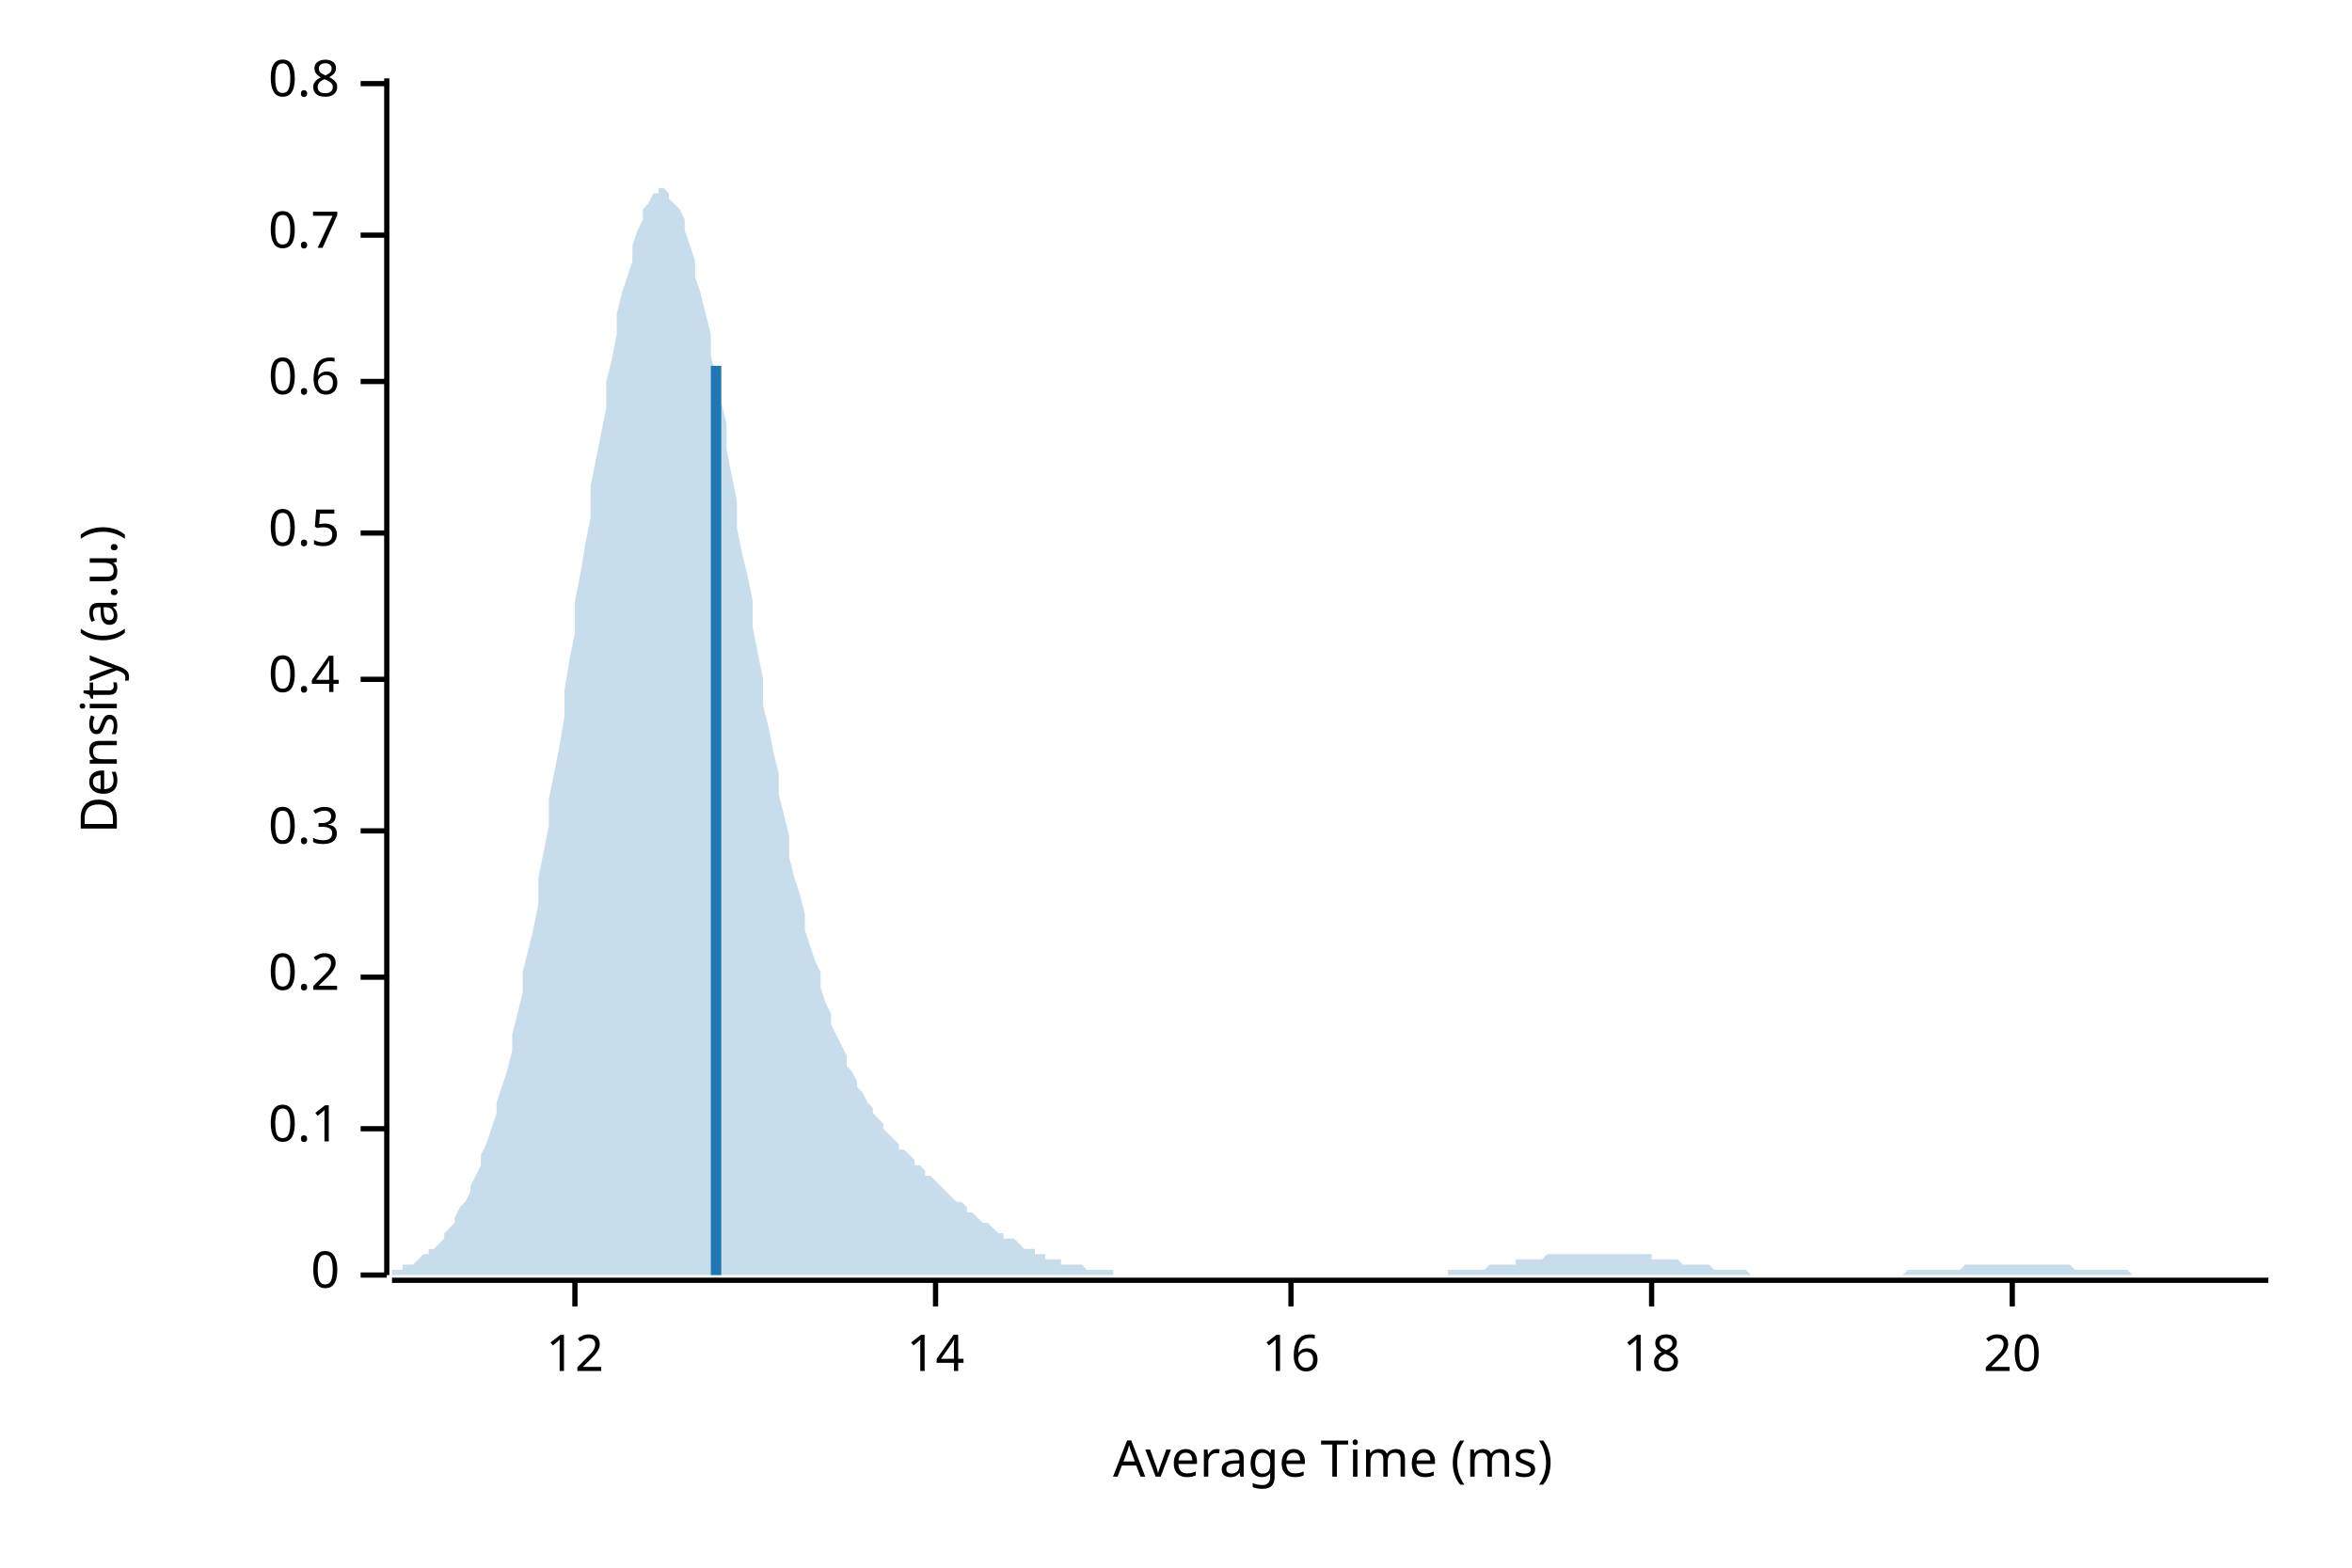
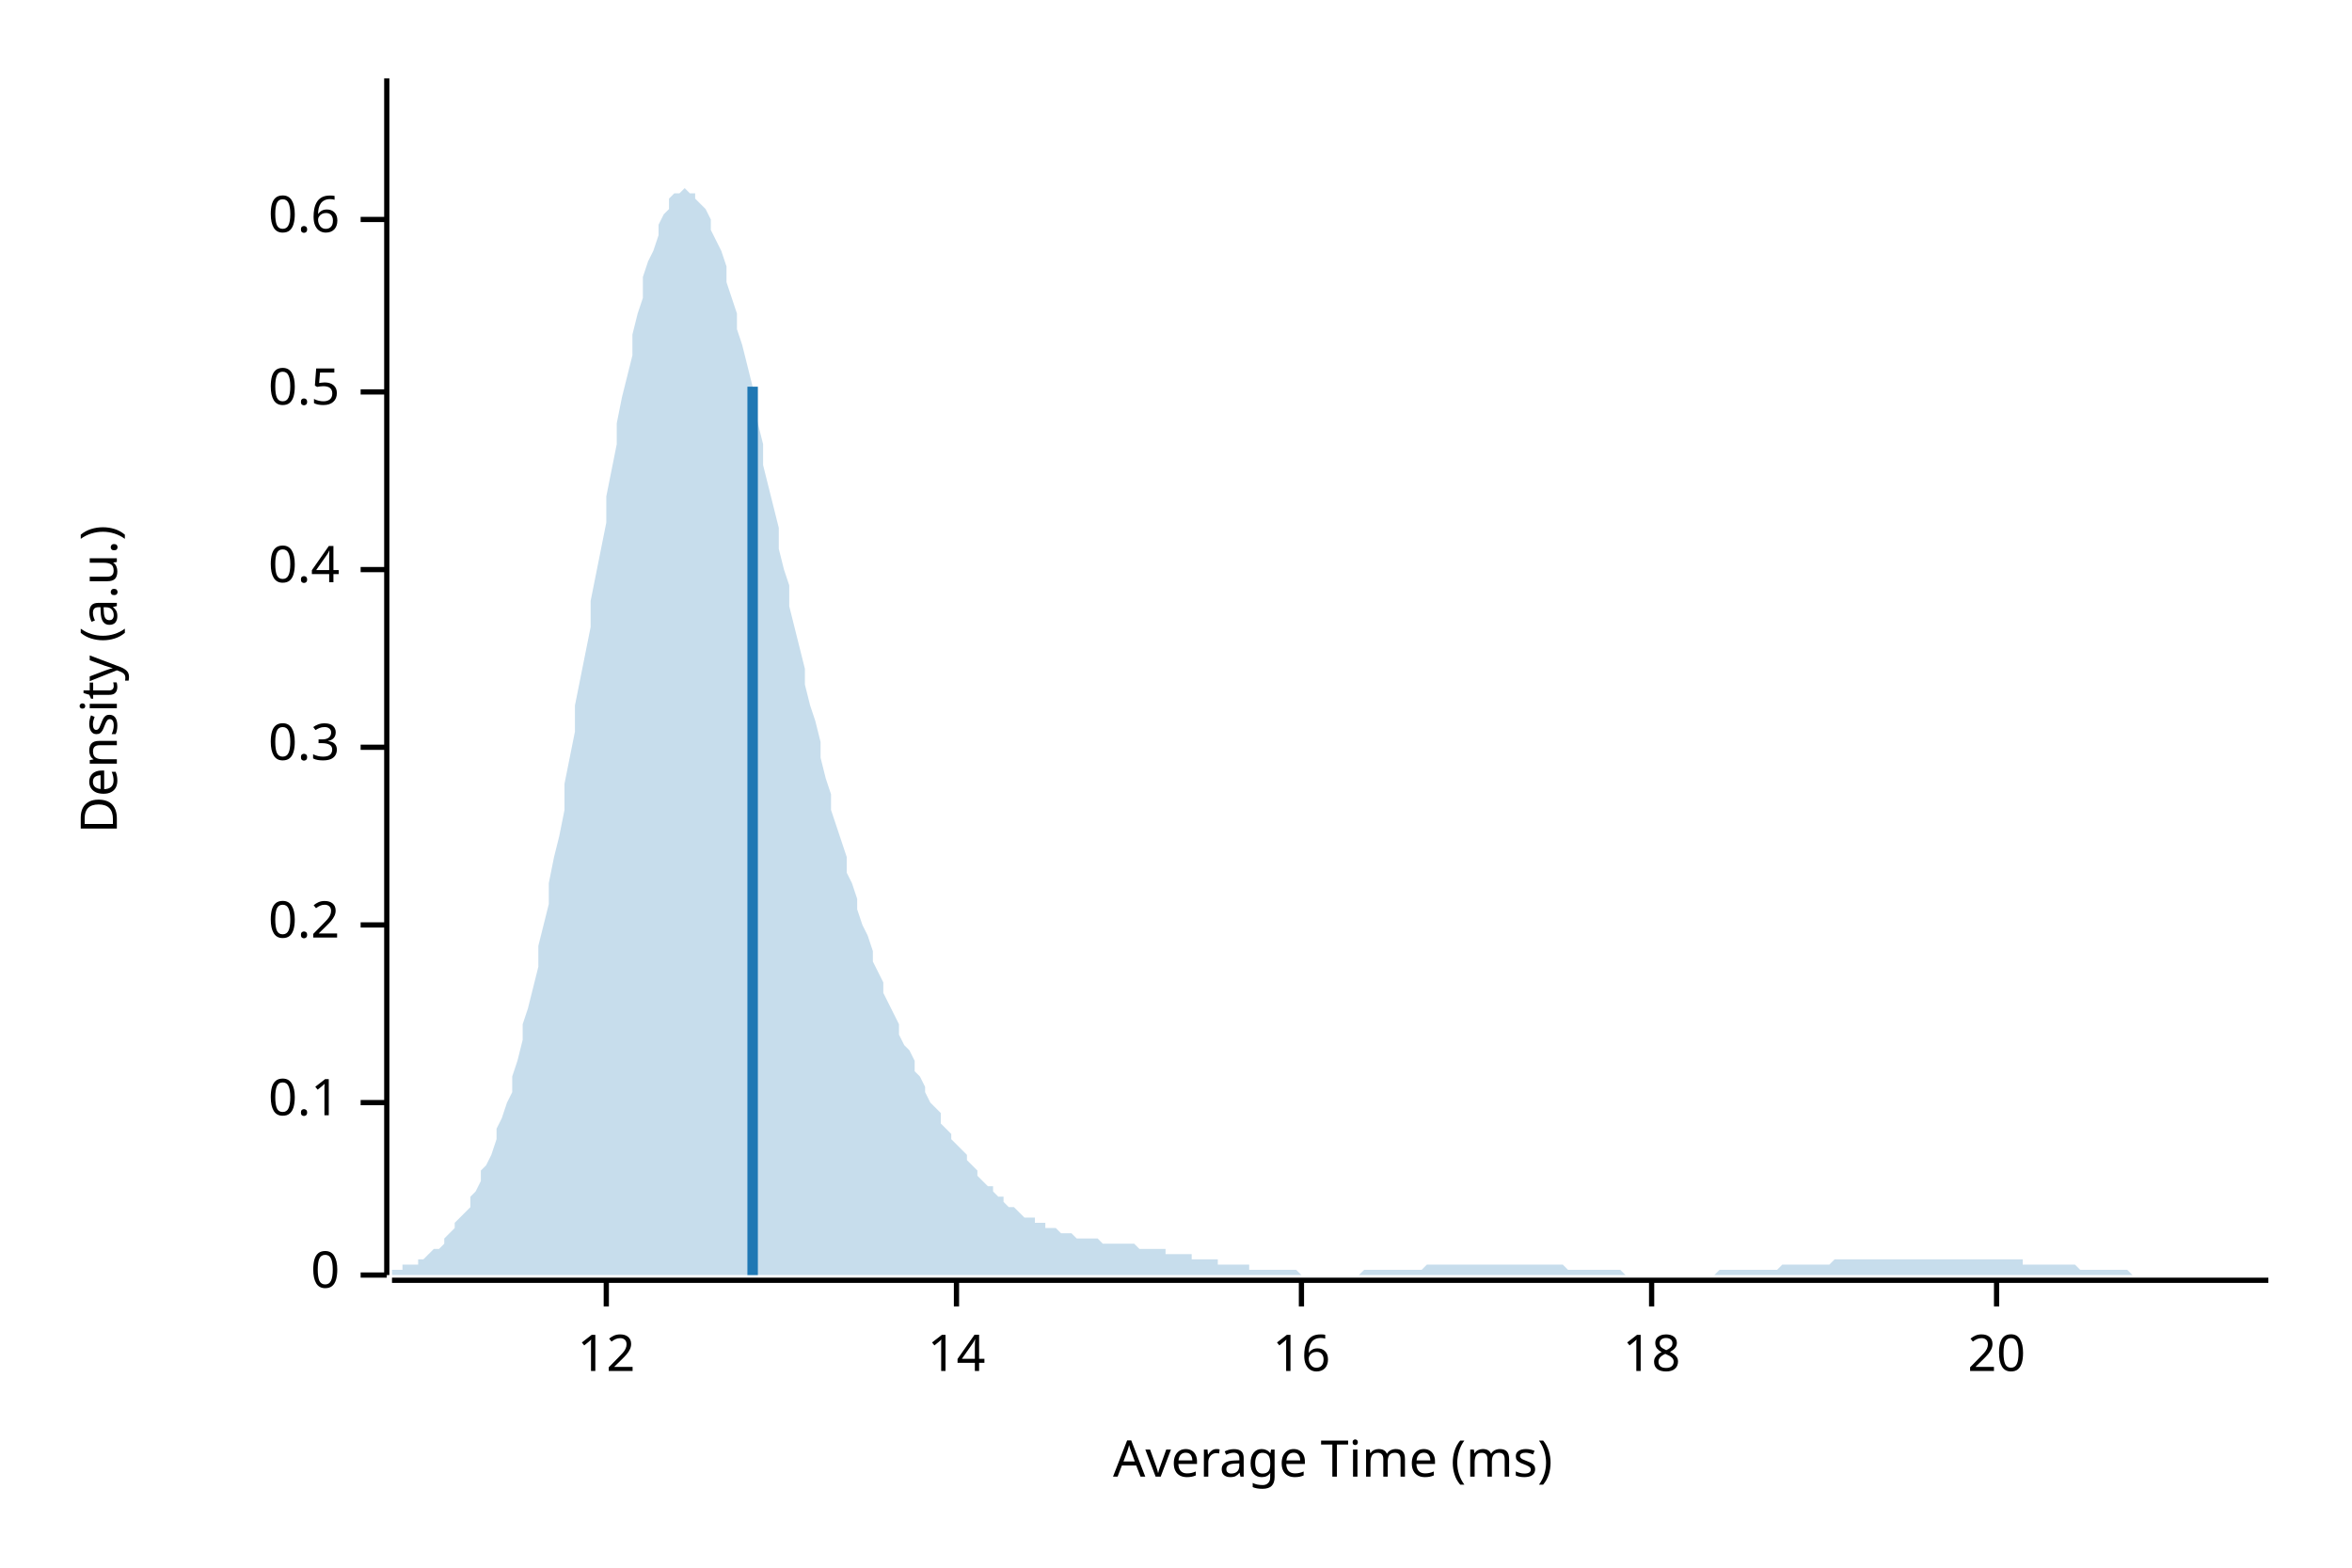
<svg xmlns="http://www.w3.org/2000/svg" width="450" height="300" viewBox="0 0 450 300">
  <text x="15" y="130" dy="0.76em" text-anchor="middle" font-family="sans-serif" font-size="9.677" opacity="1" fill="#000000" transform="rotate(270, 15, 130)">
Density (a.u.)
</text>
  <text x="255" y="285" dy="-0.5ex" text-anchor="middle" font-family="sans-serif" font-size="9.677" opacity="1" fill="#000000">
Average Time (ms)
</text>
  <polyline fill="none" opacity="1" stroke="#000000" stroke-width="1" points="74,15 74,244 " />
  <text x="65" y="244" dy="0.5ex" text-anchor="end" font-family="sans-serif" font-size="9.677" opacity="1" fill="#000000">
0
</text>
  <polyline fill="none" opacity="1" stroke="#000000" stroke-width="1" points="69,244 74,244 " />
-   <text x="65" y="216" dy="0.5ex" text-anchor="end" font-family="sans-serif" font-size="9.677" opacity="1" fill="#000000">
+   <text x="65" y="211" dy="0.5ex" text-anchor="end" font-family="sans-serif" font-size="9.677" opacity="1" fill="#000000">
0.1
</text>
-   <polyline fill="none" opacity="1" stroke="#000000" stroke-width="1" points="69,216 74,216 " />
-   <text x="65" y="187" dy="0.5ex" text-anchor="end" font-family="sans-serif" font-size="9.677" opacity="1" fill="#000000">
+   <polyline fill="none" opacity="1" stroke="#000000" stroke-width="1" points="69,211 74,211 " />
+   <text x="65" y="177" dy="0.5ex" text-anchor="end" font-family="sans-serif" font-size="9.677" opacity="1" fill="#000000">
0.2
</text>
-   <polyline fill="none" opacity="1" stroke="#000000" stroke-width="1" points="69,187 74,187 " />
-   <text x="65" y="159" dy="0.5ex" text-anchor="end" font-family="sans-serif" font-size="9.677" opacity="1" fill="#000000">
+   <polyline fill="none" opacity="1" stroke="#000000" stroke-width="1" points="69,177 74,177 " />
+   <text x="65" y="143" dy="0.5ex" text-anchor="end" font-family="sans-serif" font-size="9.677" opacity="1" fill="#000000">
0.3
</text>
-   <polyline fill="none" opacity="1" stroke="#000000" stroke-width="1" points="69,159 74,159 " />
-   <text x="65" y="130" dy="0.5ex" text-anchor="end" font-family="sans-serif" font-size="9.677" opacity="1" fill="#000000">
+   <polyline fill="none" opacity="1" stroke="#000000" stroke-width="1" points="69,143 74,143 " />
+   <text x="65" y="109" dy="0.5ex" text-anchor="end" font-family="sans-serif" font-size="9.677" opacity="1" fill="#000000">
0.4
</text>
-   <polyline fill="none" opacity="1" stroke="#000000" stroke-width="1" points="69,130 74,130 " />
-   <text x="65" y="102" dy="0.5ex" text-anchor="end" font-family="sans-serif" font-size="9.677" opacity="1" fill="#000000">
+   <polyline fill="none" opacity="1" stroke="#000000" stroke-width="1" points="69,109 74,109 " />
+   <text x="65" y="75" dy="0.5ex" text-anchor="end" font-family="sans-serif" font-size="9.677" opacity="1" fill="#000000">
0.5
</text>
-   <polyline fill="none" opacity="1" stroke="#000000" stroke-width="1" points="69,102 74,102 " />
-   <text x="65" y="73" dy="0.5ex" text-anchor="end" font-family="sans-serif" font-size="9.677" opacity="1" fill="#000000">
+   <polyline fill="none" opacity="1" stroke="#000000" stroke-width="1" points="69,75 74,75 " />
+   <text x="65" y="42" dy="0.5ex" text-anchor="end" font-family="sans-serif" font-size="9.677" opacity="1" fill="#000000">
0.6
</text>
-   <polyline fill="none" opacity="1" stroke="#000000" stroke-width="1" points="69,73 74,73 " />
-   <text x="65" y="45" dy="0.5ex" text-anchor="end" font-family="sans-serif" font-size="9.677" opacity="1" fill="#000000">
- 0.7
- </text>
-   <polyline fill="none" opacity="1" stroke="#000000" stroke-width="1" points="69,45 74,45 " />
-   <text x="65" y="16" dy="0.5ex" text-anchor="end" font-family="sans-serif" font-size="9.677" opacity="1" fill="#000000">
- 0.8
- </text>
-   <polyline fill="none" opacity="1" stroke="#000000" stroke-width="1" points="69,16 74,16 " />
+   <polyline fill="none" opacity="1" stroke="#000000" stroke-width="1" points="69,42 74,42 " />
  <polyline fill="none" opacity="1" stroke="#000000" stroke-width="1" points="75,245 434,245 " />
-   <text x="110" y="255" dy="0.76em" text-anchor="middle" font-family="sans-serif" font-size="9.677" opacity="1" fill="#000000">
+   <text x="116" y="255" dy="0.76em" text-anchor="middle" font-family="sans-serif" font-size="9.677" opacity="1" fill="#000000">
12
</text>
-   <polyline fill="none" opacity="1" stroke="#000000" stroke-width="1" points="110,245 110,250 " />
-   <text x="179" y="255" dy="0.76em" text-anchor="middle" font-family="sans-serif" font-size="9.677" opacity="1" fill="#000000">
+   <polyline fill="none" opacity="1" stroke="#000000" stroke-width="1" points="116,245 116,250 " />
+   <text x="183" y="255" dy="0.76em" text-anchor="middle" font-family="sans-serif" font-size="9.677" opacity="1" fill="#000000">
14
</text>
-   <polyline fill="none" opacity="1" stroke="#000000" stroke-width="1" points="179,245 179,250 " />
-   <text x="247" y="255" dy="0.76em" text-anchor="middle" font-family="sans-serif" font-size="9.677" opacity="1" fill="#000000">
+   <polyline fill="none" opacity="1" stroke="#000000" stroke-width="1" points="183,245 183,250 " />
+   <text x="249" y="255" dy="0.76em" text-anchor="middle" font-family="sans-serif" font-size="9.677" opacity="1" fill="#000000">
16
</text>
-   <polyline fill="none" opacity="1" stroke="#000000" stroke-width="1" points="247,245 247,250 " />
+   <polyline fill="none" opacity="1" stroke="#000000" stroke-width="1" points="249,245 249,250 " />
  <text x="316" y="255" dy="0.76em" text-anchor="middle" font-family="sans-serif" font-size="9.677" opacity="1" fill="#000000">
18
</text>
  <polyline fill="none" opacity="1" stroke="#000000" stroke-width="1" points="316,245 316,250 " />
-   <text x="385" y="255" dy="0.76em" text-anchor="middle" font-family="sans-serif" font-size="9.677" opacity="1" fill="#000000">
+   <text x="382" y="255" dy="0.76em" text-anchor="middle" font-family="sans-serif" font-size="9.677" opacity="1" fill="#000000">
20
</text>
-   <polyline fill="none" opacity="1" stroke="#000000" stroke-width="1" points="385,245 385,250 " />
-   <polygon opacity="0.25" fill="#1F78B4" points="75,243 75,243 76,243 77,243 77,242 78,242 79,242 80,241 80,241 81,240 82,240 82,239 83,239 84,238 85,237 85,236 86,235 87,234 87,233 88,231 89,230 90,228 90,227 91,225 92,223 92,221 93,219 94,216 95,213 95,211 96,208 97,205 98,201 98,198 99,194 100,190 100,186 101,182 102,178 103,173 103,168 104,163 105,158 105,153 106,148 107,143 108,137 108,132 109,126 110,121 110,115 111,110 112,104 113,99 113,93 114,88 115,83 116,78 116,73 117,69 118,64 118,60 119,56 120,53 121,50 121,47 122,44 123,42 123,40 124,39 125,37 126,37 126,36 127,36 128,37 128,38 129,39 130,40 131,42 131,44 132,47 133,50 133,53 134,56 135,60 136,64 136,68 137,72 138,77 139,81 139,86 140,91 141,96 141,101 142,106 143,110 144,115 144,120 145,125 146,130 146,135 147,139 148,144 149,148 149,152 150,156 151,160 151,164 152,168 153,171 154,175 154,178 155,181 156,184 157,186 157,189 158,192 159,194 159,196 160,198 161,200 162,202 162,204 163,205 164,207 164,208 165,209 166,211 167,212 167,213 168,214 169,215 169,216 170,217 171,218 172,219 172,220 173,220 174,221 175,222 175,223 176,223 177,224 177,225 178,225 179,226 180,227 180,227 181,228 182,229 182,229 183,230 184,230 185,231 185,232 186,232 187,233 187,233 188,234 189,234 190,235 190,235 191,236 192,236 192,237 193,237 194,237 195,238 195,238 196,239 197,239 198,239 198,240 199,240 200,240 200,241 201,241 202,241 203,241 203,242 204,242 205,242 205,242 206,242 207,242 208,243 208,243 209,243 210,243 210,243 211,243 212,243 213,243 213,244 214,244 215,244 216,244 216,244 217,244 218,244 218,244 219,244 220,244 221,244 221,244 222,244 223,244 223,244 224,244 225,244 226,244 226,244 227,244 228,244 228,244 229,244 230,244 231,244 231,244 232,244 233,244 233,244 234,244 235,244 236,244 236,244 237,244 238,244 239,244 239,244 240,244 241,244 241,244 242,244 243,244 244,244 244,244 245,244 246,244 246,244 247,244 248,244 249,244 249,244 250,244 251,244 251,244 252,244 253,244 254,244 254,244 255,244 256,244 257,244 257,244 258,244 259,244 259,244 260,244 261,244 262,244 262,244 263,244 264,244 264,244 265,244 266,244 267,244 267,244 268,244 269,244 269,244 270,244 271,244 272,244 272,244 273,244 274,244 275,244 275,244 276,244 277,244 277,243 278,243 279,243 280,243 280,243 281,243 282,243 282,243 283,243 284,243 285,242 285,242 286,242 287,242 287,242 288,242 289,242 290,242 290,241 291,241 292,241 292,241 293,241 294,241 295,241 295,241 296,240 297,240 298,240 298,240 299,240 300,240 300,240 301,240 302,240 303,240 303,240 304,240 305,240 305,240 306,240 307,240 308,240 308,240 309,240 310,240 310,240 311,240 312,240 313,240 313,240 314,240 315,240 316,240 316,241 317,241 318,241 318,241 319,241 320,241 321,241 321,241 322,242 323,242 323,242 324,242 325,242 326,242 326,242 327,242 328,243 328,243 329,243 330,243 331,243 331,243 332,243 333,243 333,243 334,243 335,244 336,244 336,244 337,244 338,244 339,244 339,244 340,244 341,244 341,244 342,244 343,244 344,244 344,244 345,244 346,244 346,244 347,244 348,244 349,244 349,244 350,244 351,244 351,244 352,244 353,244 354,244 354,244 355,244 356,244 357,244 357,244 358,244 359,244 359,244 360,244 361,244 362,244 362,244 363,244 364,244 364,244 365,243 366,243 367,243 367,243 368,243 369,243 369,243 370,243 371,243 372,243 372,243 373,243 374,243 375,243 375,243 376,242 377,242 377,242 378,242 379,242 380,242 380,242 381,242 382,242 382,242 383,242 384,242 385,242 385,242 386,242 387,242 387,242 388,242 389,242 390,242 390,242 391,242 392,242 392,242 393,242 394,242 395,242 395,242 396,242 397,243 398,243 398,243 399,243 400,243 400,243 401,243 402,243 403,243 403,243 404,243 405,243 405,243 406,243 407,243 408,244 408,244 409,244 410,244 410,244 411,244 412,244 413,244 413,244 414,244 415,244 416,244 416,244 417,244 418,244 418,244 419,244 420,244 421,244 421,244 422,244 423,244 423,244 424,244 425,244 426,244 426,244 427,244 428,244 428,244 429,244 430,244 431,244 431,244 432,244 433,244 434,244 434,244 75,244 " />
-   <polyline fill="none" opacity="1" stroke="#1F78B4" stroke-width="2" points="137,244 137,70 " />
+   <polyline fill="none" opacity="1" stroke="#000000" stroke-width="1" points="382,245 382,250 " />
+   <polygon opacity="0.25" fill="#1F78B4" points="75,243 75,243 76,243 77,243 77,242 78,242 79,242 80,242 80,241 81,241 82,240 82,240 83,239 84,239 85,238 85,237 86,236 87,235 87,234 88,233 89,232 90,231 90,229 91,228 92,226 92,224 93,223 94,221 95,218 95,216 96,214 97,211 98,209 98,206 99,203 100,199 100,196 101,193 102,189 103,185 103,181 104,177 105,173 105,169 106,164 107,160 108,155 108,150 109,145 110,140 110,135 111,130 112,125 113,120 113,115 114,110 115,105 116,100 116,95 117,90 118,85 118,81 119,76 120,72 121,68 121,64 122,60 123,57 123,53 124,50 125,48 126,45 126,43 127,41 128,40 128,38 129,37 130,37 131,36 131,36 132,37 133,37 133,38 134,39 135,40 136,42 136,44 137,46 138,48 139,51 139,54 140,57 141,60 141,63 142,66 143,70 144,74 144,77 145,81 146,85 146,89 147,93 148,97 149,101 149,105 150,109 151,112 151,116 152,120 153,124 154,128 154,131 155,135 156,138 157,142 157,145 158,149 159,152 159,155 160,158 161,161 162,164 162,167 163,169 164,172 164,174 165,177 166,179 167,182 167,184 168,186 169,188 169,190 170,192 171,194 172,196 172,198 173,200 174,201 175,203 175,205 176,206 177,208 177,209 178,211 179,212 180,213 180,215 181,216 182,217 182,218 183,219 184,220 185,221 185,222 186,223 187,224 187,225 188,226 189,227 190,227 190,228 191,229 192,229 192,230 193,231 194,231 195,232 195,232 196,233 197,233 198,233 198,234 199,234 200,234 200,235 201,235 202,235 203,236 203,236 204,236 205,236 205,236 206,237 207,237 208,237 208,237 209,237 210,237 210,237 211,238 212,238 213,238 213,238 214,238 215,238 216,238 216,238 217,238 218,239 218,239 219,239 220,239 221,239 221,239 222,239 223,239 223,240 224,240 225,240 226,240 226,240 227,240 228,240 228,241 229,241 230,241 231,241 231,241 232,241 233,241 233,242 234,242 235,242 236,242 236,242 237,242 238,242 239,242 239,243 240,243 241,243 241,243 242,243 243,243 244,243 244,243 245,243 246,243 246,243 247,243 248,243 249,244 249,244 250,244 251,244 251,244 252,244 253,244 254,244 254,244 255,244 256,244 257,244 257,244 258,244 259,244 259,244 260,244 261,243 262,243 262,243 263,243 264,243 264,243 265,243 266,243 267,243 267,243 268,243 269,243 269,243 270,243 271,243 272,243 272,243 273,242 274,242 275,242 275,242 276,242 277,242 277,242 278,242 279,242 280,242 280,242 281,242 282,242 282,242 283,242 284,242 285,242 285,242 286,242 287,242 287,242 288,242 289,242 290,242 290,242 291,242 292,242 292,242 293,242 294,242 295,242 295,242 296,242 297,242 298,242 298,242 299,242 300,243 300,243 301,243 302,243 303,243 303,243 304,243 305,243 305,243 306,243 307,243 308,243 308,243 309,243 310,243 310,243 311,244 312,244 313,244 313,244 314,244 315,244 316,244 316,244 317,244 318,244 318,244 319,244 320,244 321,244 321,244 322,244 323,244 323,244 324,244 325,244 326,244 326,244 327,244 328,244 328,244 329,243 330,243 331,243 331,243 332,243 333,243 333,243 334,243 335,243 336,243 336,243 337,243 338,243 339,243 339,243 340,243 341,242 341,242 342,242 343,242 344,242 344,242 345,242 346,242 346,242 347,242 348,242 349,242 349,242 350,242 351,241 351,241 352,241 353,241 354,241 354,241 355,241 356,241 357,241 357,241 358,241 359,241 359,241 360,241 361,241 362,241 362,241 363,241 364,241 364,241 365,241 366,241 367,241 367,241 368,241 369,241 369,241 370,241 371,241 372,241 372,241 373,241 374,241 375,241 375,241 376,241 377,241 377,241 378,241 379,241 380,241 380,241 381,241 382,241 382,241 383,241 384,241 385,241 385,241 386,241 387,241 387,242 388,242 389,242 390,242 390,242 391,242 392,242 392,242 393,242 394,242 395,242 395,242 396,242 397,242 398,243 398,243 399,243 400,243 400,243 401,243 402,243 403,243 403,243 404,243 405,243 405,243 406,243 407,243 408,244 408,244 409,244 410,244 410,244 411,244 412,244 413,244 413,244 414,244 415,244 416,244 416,244 417,244 418,244 418,244 419,244 420,244 421,244 421,244 422,244 423,244 423,244 424,244 425,244 426,244 426,244 427,244 428,244 428,244 429,244 430,244 431,244 431,244 432,244 433,244 434,244 434,244 75,244 " />
+   <polyline fill="none" opacity="1" stroke="#1F78B4" stroke-width="2" points="144,244 144,74 " />
</svg>
